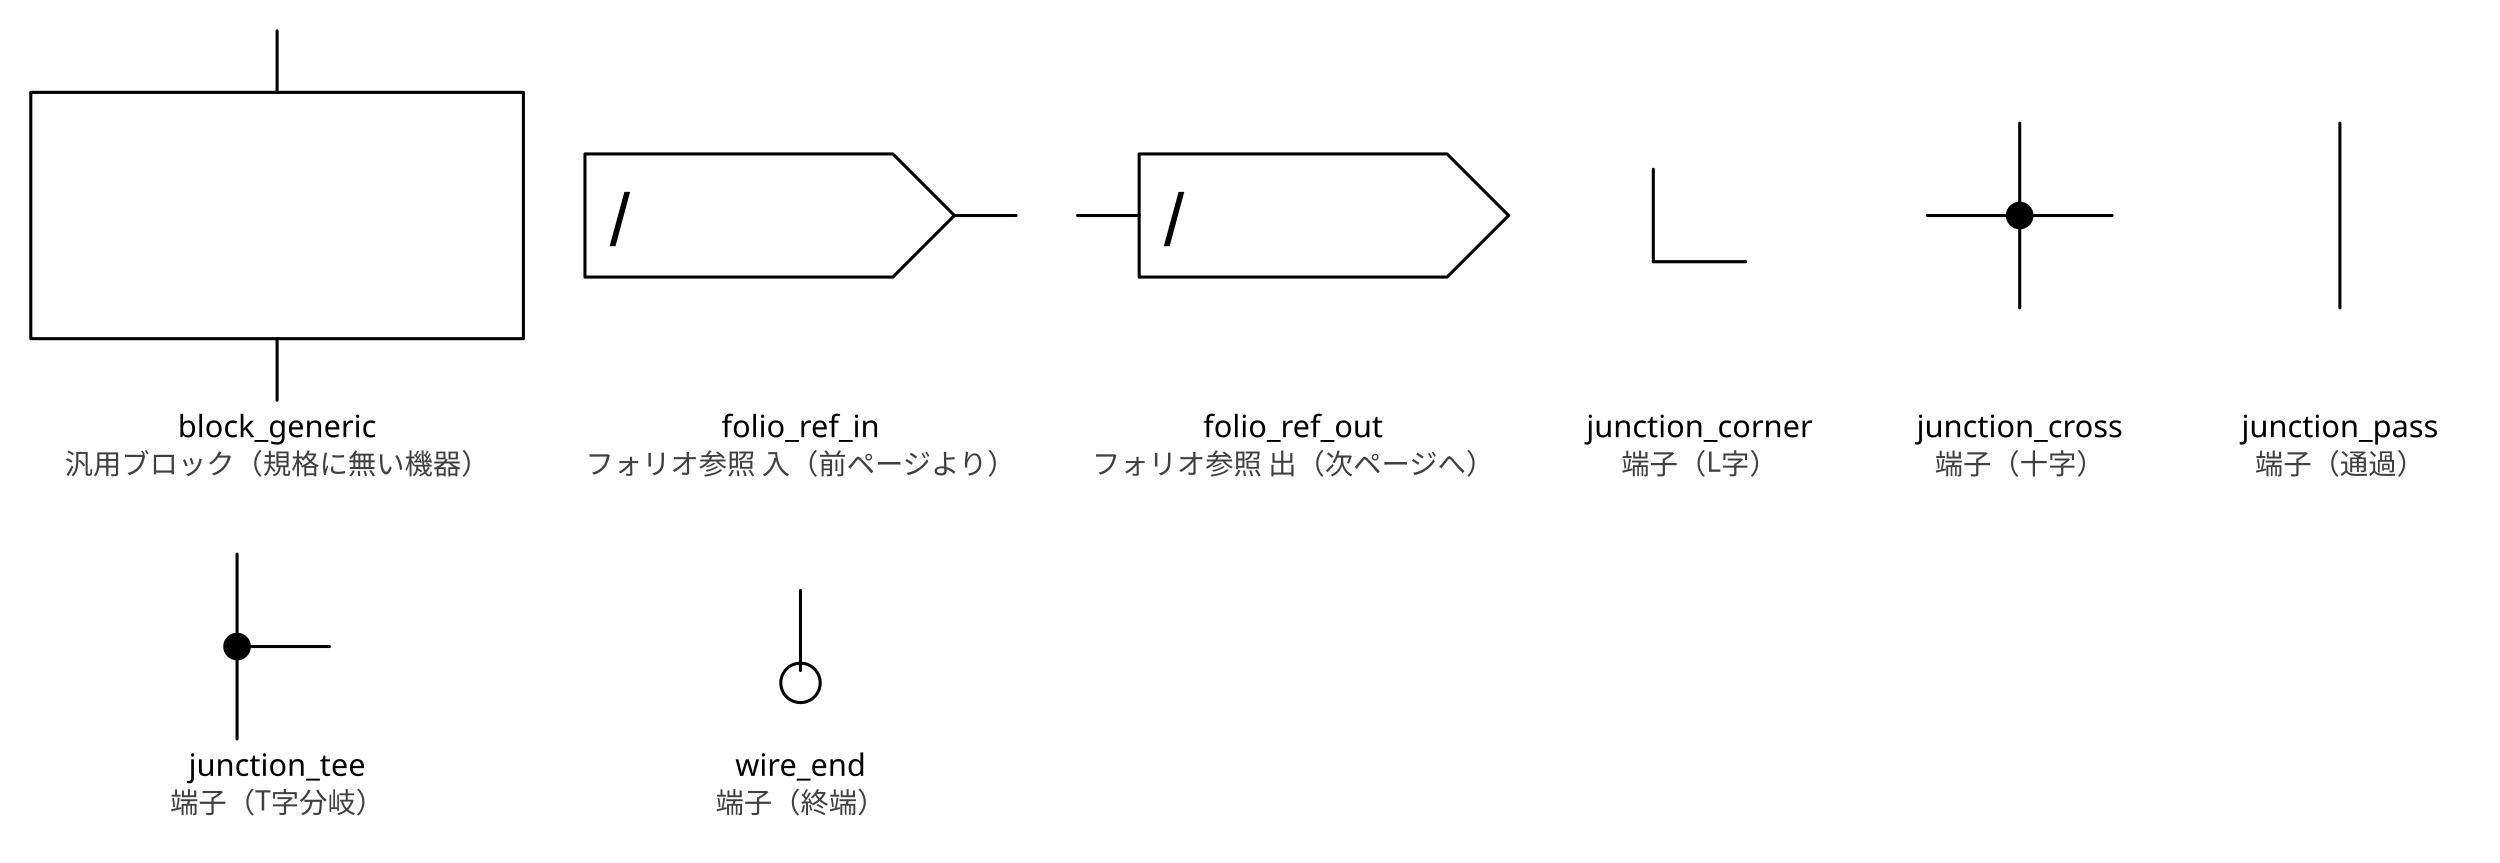
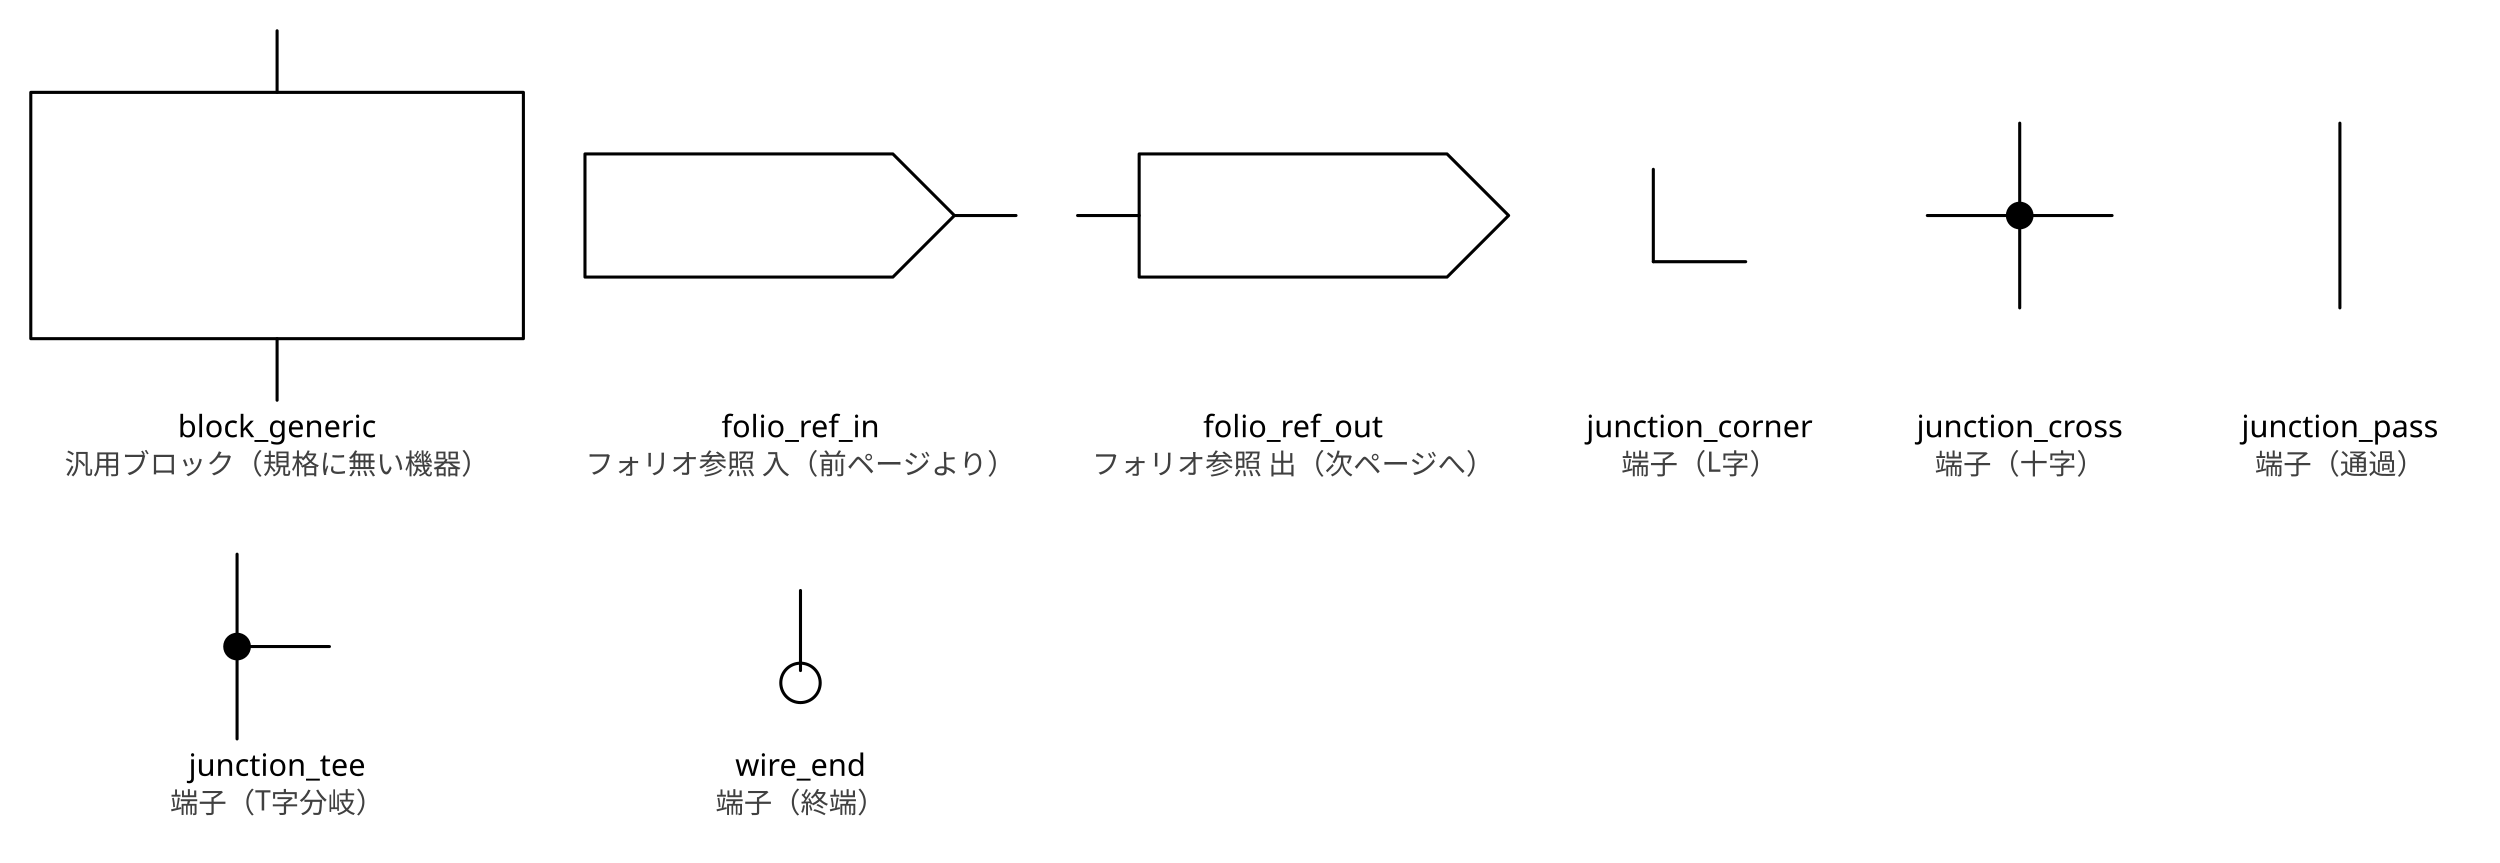
<svg xmlns="http://www.w3.org/2000/svg" viewBox="0 0 406 140" width="893.2" height="308">
  <g stroke-linecap="round" stroke-linejoin="round">
    <g transform="translate(45 35)">
      <rect x="-40" y="-20" width="80" height="40" fill="none" stroke="currentColor" stroke-width="0.5" />
      <line x1="0" y1="-30" x2="0" y2="-20" fill="none" stroke="currentColor" stroke-width="0.5" />
      <line x1="0" y1="20" x2="0" y2="30" fill="none" stroke="currentColor" stroke-width="0.5" />
    </g>
    <text x="45" y="71" text-anchor="middle" font-family="Meiryo,'Yu Gothic',sans-serif" font-size="5" fill="currentColor">block_generic</text>
    <text x="45" y="77" text-anchor="middle" font-family="Meiryo,'Yu Gothic',sans-serif" font-size="4.6" fill="currentColor" opacity="0.75">汎用ブロック（規格に無い機器）</text>
    <g transform="translate(155 35)">
      <polygon points="-60,-10 -10,-10 0,0 -10,10 -60,10" fill="none" stroke="currentColor" stroke-width="0.5" />
      <line x1="0" y1="0" x2="10" y2="0" fill="none" stroke="currentColor" stroke-width="0.5" />
-       <text x="-56" y="4.86" font-family="Liberation Sans,Arial,Helvetica,sans-serif" font-size="12" fill="currentColor">/</text>
    </g>
    <text x="130" y="71" text-anchor="middle" font-family="Meiryo,'Yu Gothic',sans-serif" font-size="5" fill="currentColor">folio_ref_in</text>
    <text x="130" y="77" text-anchor="middle" font-family="Meiryo,'Yu Gothic',sans-serif" font-size="4.6" fill="currentColor" opacity="0.75">フォリオ参照 入（前ページより）</text>
    <g transform="translate(185 35)">
      <polygon points="0,-10 50,-10 60,0 50,10 0,10" fill="none" stroke="currentColor" stroke-width="0.5" />
      <line x1="-10" y1="0" x2="0" y2="0" fill="none" stroke="currentColor" stroke-width="0.5" />
-       <text x="4" y="4.86" font-family="Liberation Sans,Arial,Helvetica,sans-serif" font-size="12" fill="currentColor">/</text>
    </g>
    <text x="210" y="71" text-anchor="middle" font-family="Meiryo,'Yu Gothic',sans-serif" font-size="5" fill="currentColor">folio_ref_out</text>
    <text x="210" y="77" text-anchor="middle" font-family="Meiryo,'Yu Gothic',sans-serif" font-size="4.6" fill="currentColor" opacity="0.75">フォリオ参照 出（次ページへ）</text>
    <g transform="translate(268.5 42.5)">
      <line x1="0" y1="-15" x2="0" y2="0" fill="none" stroke="currentColor" stroke-width="0.5" />
      <line x1="0" y1="0" x2="15" y2="0" fill="none" stroke="currentColor" stroke-width="0.5" />
    </g>
    <text x="276" y="71" text-anchor="middle" font-family="Meiryo,'Yu Gothic',sans-serif" font-size="5" fill="currentColor">junction_corner</text>
    <text x="276" y="77" text-anchor="middle" font-family="Meiryo,'Yu Gothic',sans-serif" font-size="4.6" fill="currentColor" opacity="0.75">端子（L字）</text>
    <g transform="translate(328 35)">
      <line x1="0" y1="-15" x2="0" y2="15" fill="none" stroke="currentColor" stroke-width="0.5" />
      <line x1="-15" y1="0" x2="15" y2="0" fill="none" stroke="currentColor" stroke-width="0.5" />
      <ellipse cx="0" cy="0" rx="2" ry="2" fill="black" stroke="currentColor" stroke-width="0.5" />
    </g>
    <text x="328" y="71" text-anchor="middle" font-family="Meiryo,'Yu Gothic',sans-serif" font-size="5" fill="currentColor">junction_cross</text>
    <text x="328" y="77" text-anchor="middle" font-family="Meiryo,'Yu Gothic',sans-serif" font-size="4.6" fill="currentColor" opacity="0.75">端子（十字）</text>
    <g transform="translate(380 35)">
      <line x1="0" y1="-15" x2="0" y2="15" fill="none" stroke="currentColor" stroke-width="0.5" />
    </g>
    <text x="380" y="71" text-anchor="middle" font-family="Meiryo,'Yu Gothic',sans-serif" font-size="5" fill="currentColor">junction_pass</text>
    <text x="380" y="77" text-anchor="middle" font-family="Meiryo,'Yu Gothic',sans-serif" font-size="4.6" fill="currentColor" opacity="0.75">端子（通過）</text>
    <g transform="translate(38.5 105)">
      <line x1="0" y1="-15" x2="0" y2="15" fill="none" stroke="currentColor" stroke-width="0.5" />
      <line x1="0" y1="0" x2="15" y2="0" fill="none" stroke="currentColor" stroke-width="0.5" />
      <ellipse cx="0" cy="0" rx="2" ry="2" fill="black" stroke="currentColor" stroke-width="0.5" />
    </g>
    <text x="45" y="126" text-anchor="middle" font-family="Meiryo,'Yu Gothic',sans-serif" font-size="5" fill="currentColor">junction_tee</text>
    <text x="45" y="132" text-anchor="middle" font-family="Meiryo,'Yu Gothic',sans-serif" font-size="4.6" fill="currentColor" opacity="0.75">端子（T字分岐）</text>
    <g transform="translate(130 110.9)">
      <line x1="0" y1="-15" x2="0" y2="-2" fill="none" stroke="currentColor" stroke-width="0.5" />
      <ellipse cx="0" cy="0" rx="3.2" ry="3.2" fill="none" stroke="currentColor" stroke-width="0.5" />
    </g>
    <text x="130" y="126" text-anchor="middle" font-family="Meiryo,'Yu Gothic',sans-serif" font-size="5" fill="currentColor">wire_end</text>
    <text x="130" y="132" text-anchor="middle" font-family="Meiryo,'Yu Gothic',sans-serif" font-size="4.6" fill="currentColor" opacity="0.75">端子（終端）</text>
  </g>
</svg>
